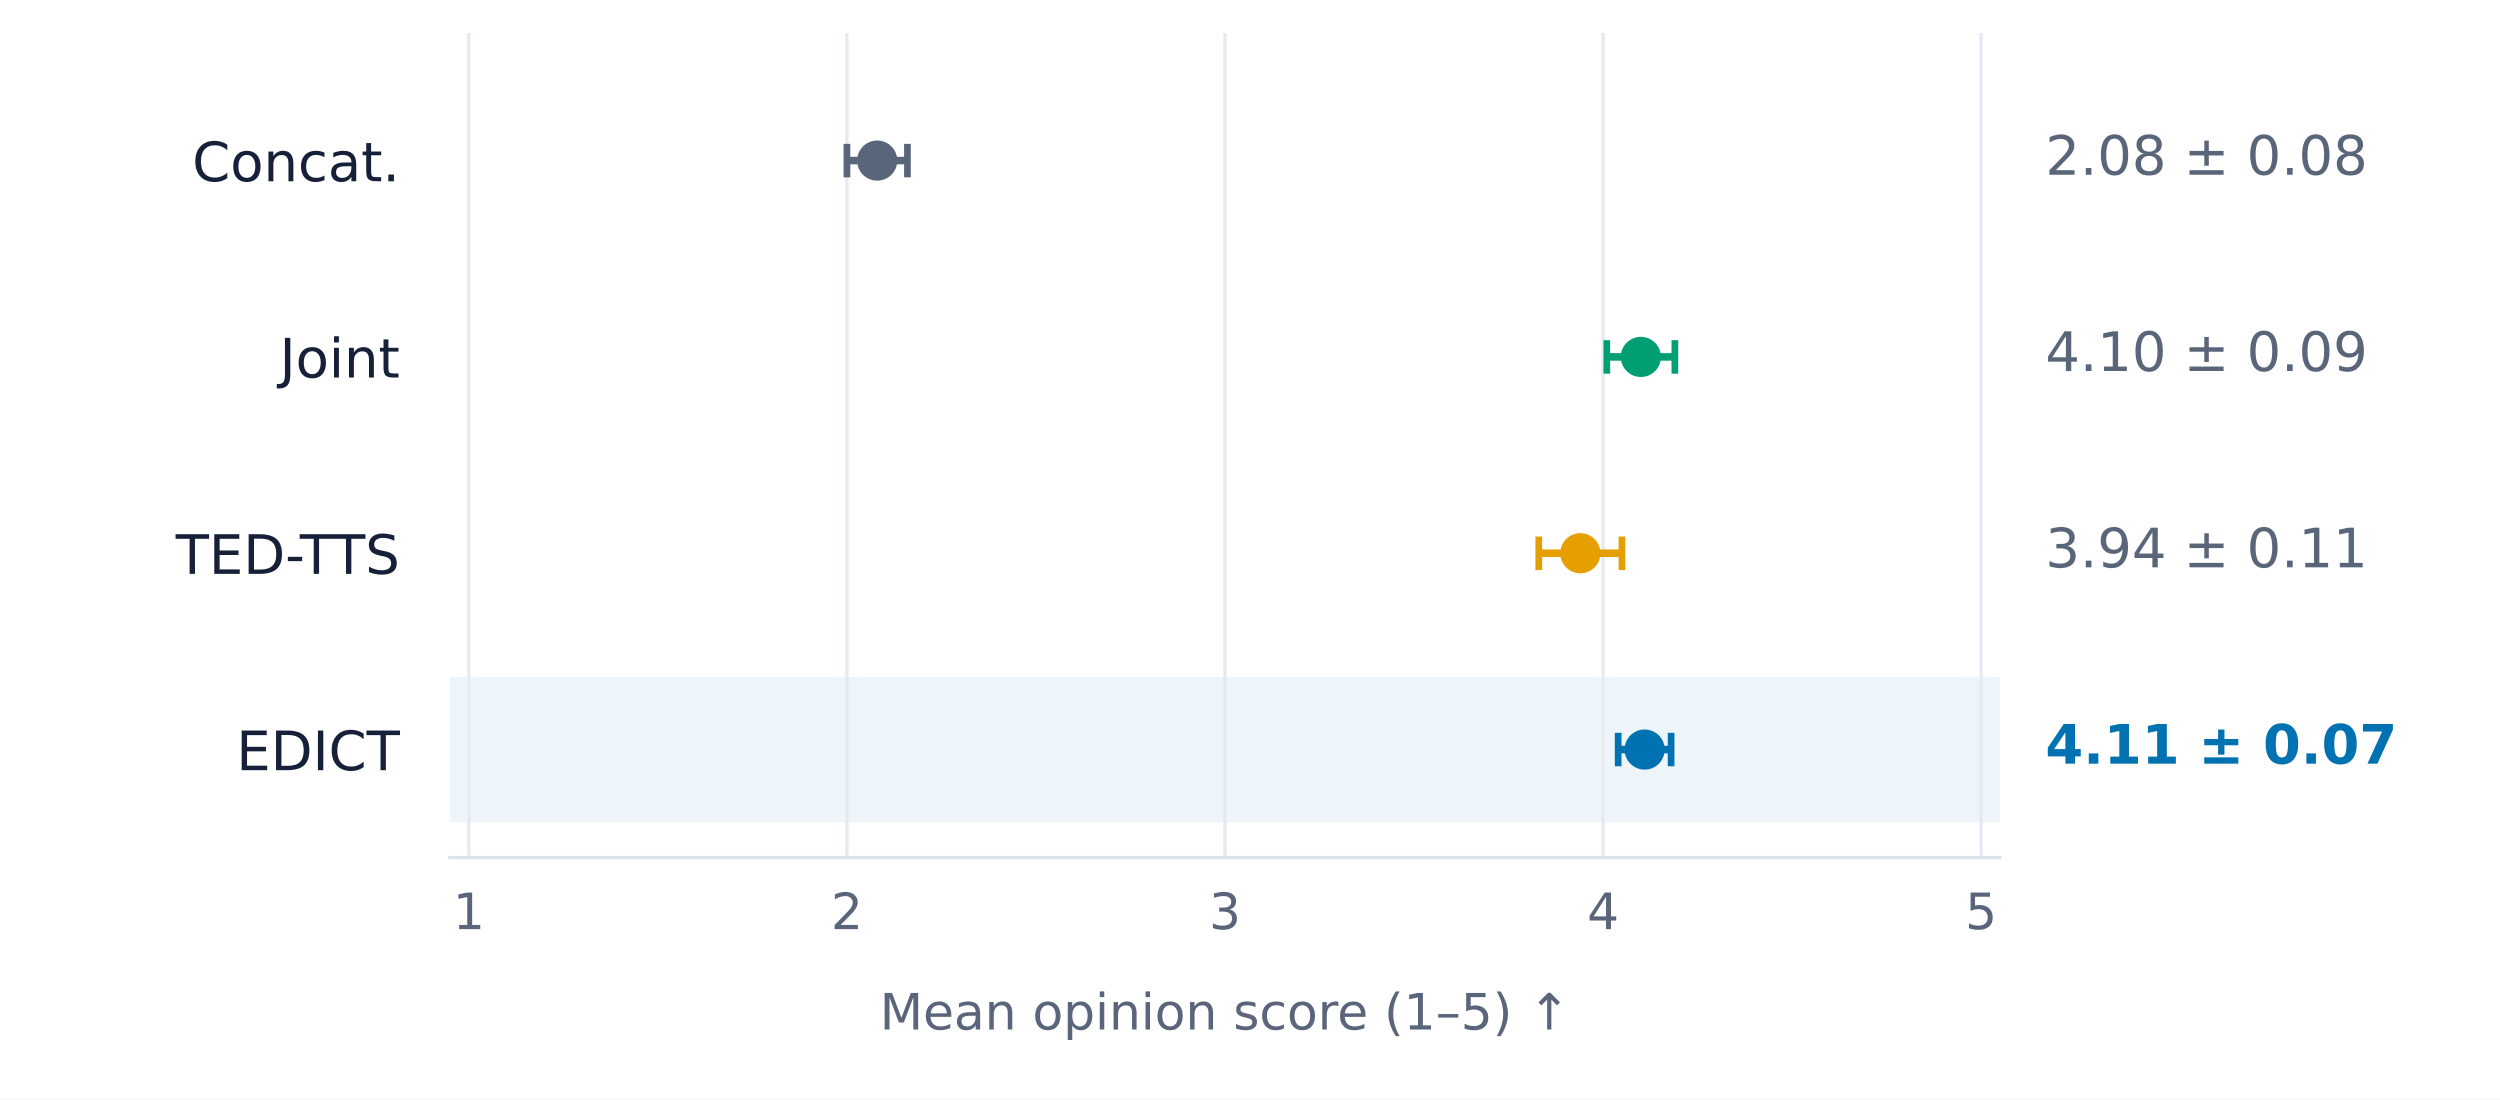
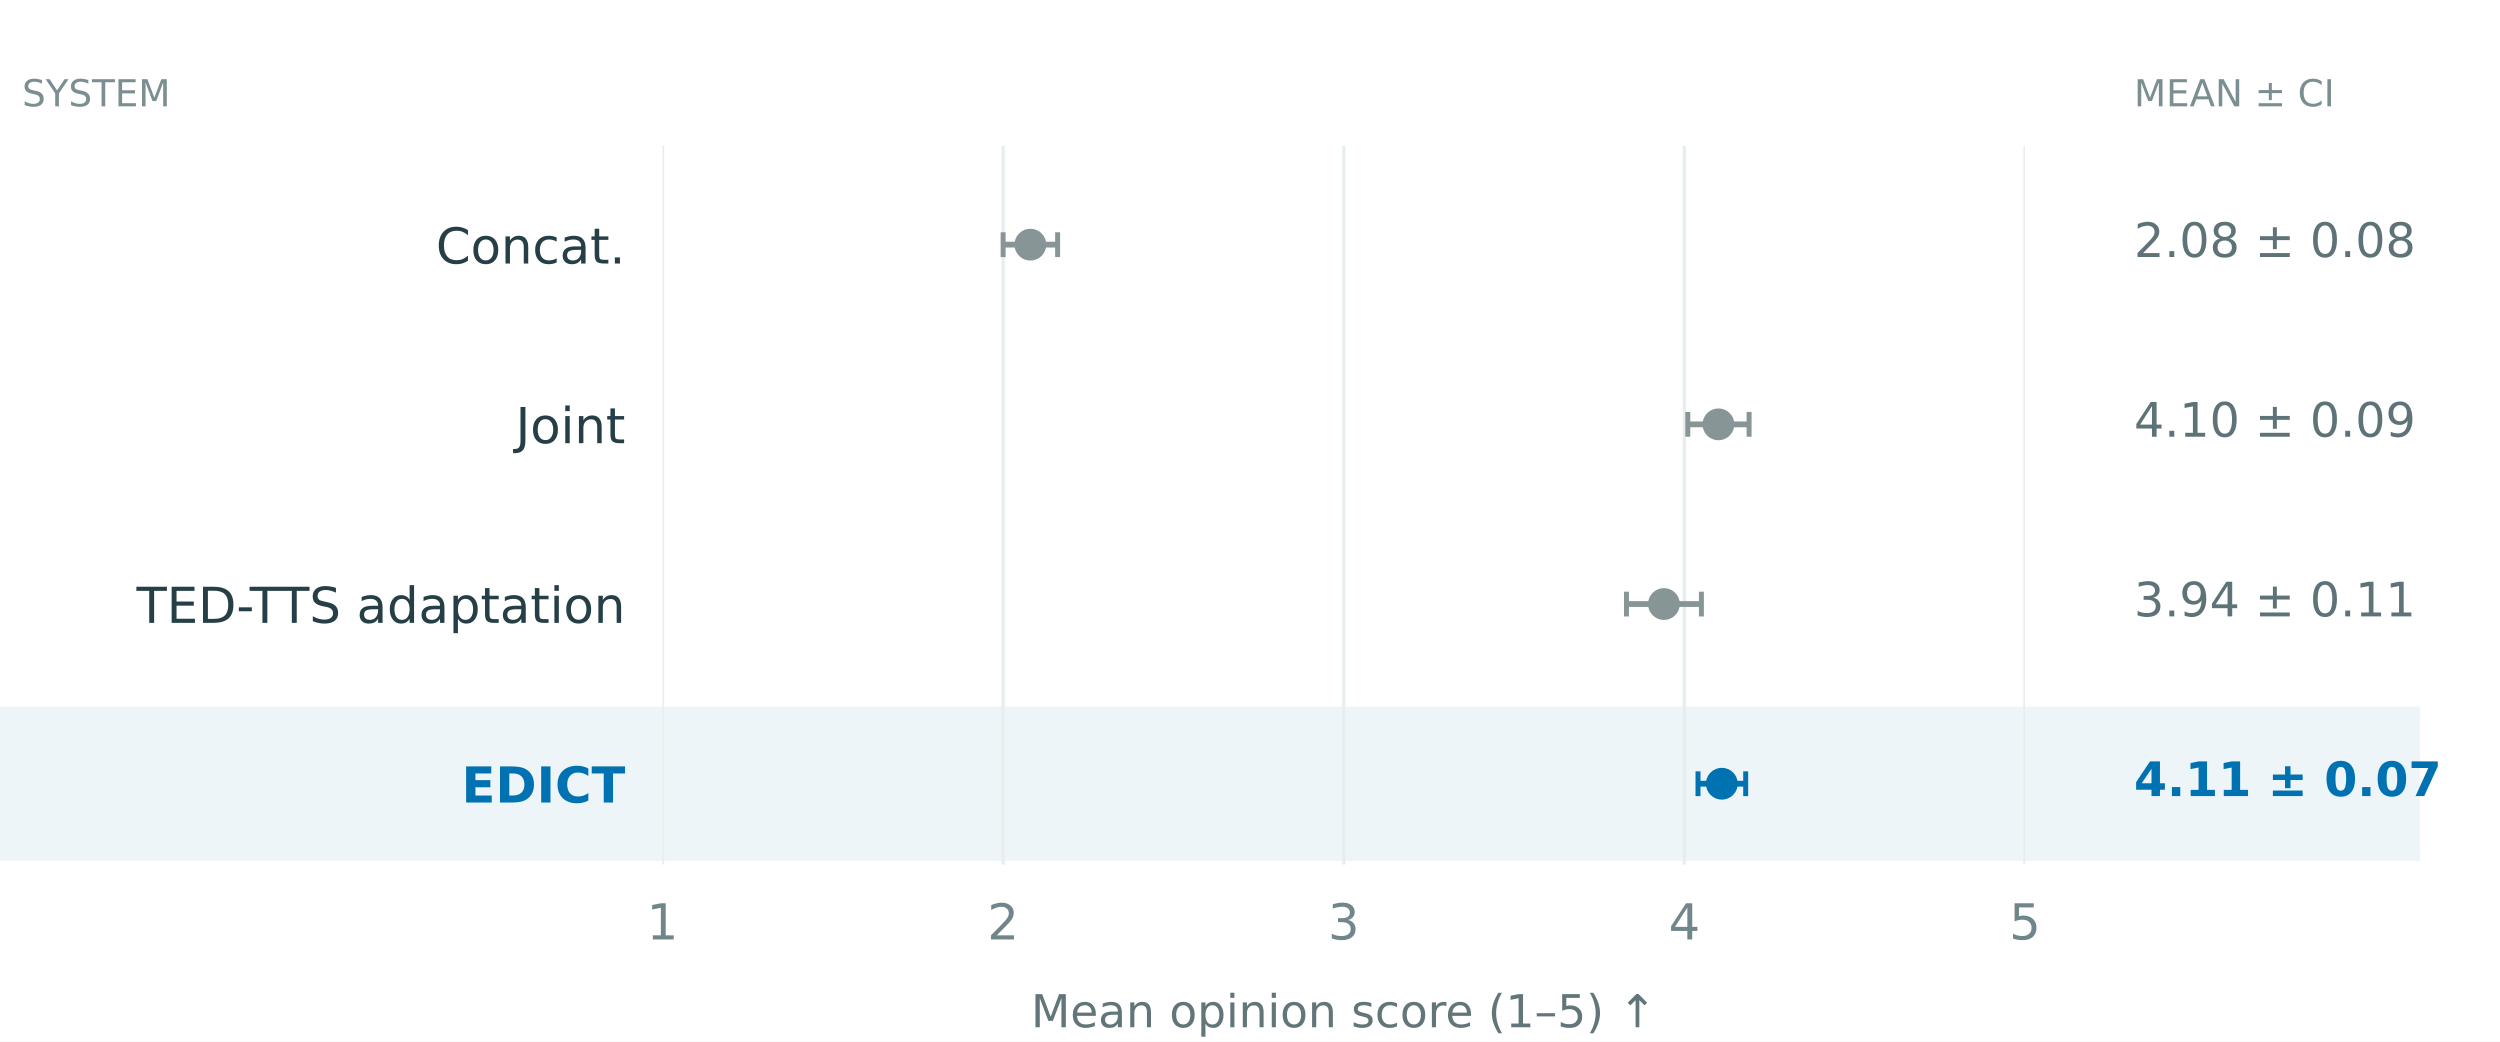
- <svg xmlns="http://www.w3.org/2000/svg" xmlns:xlink="http://www.w3.org/1999/xlink" width="597.6pt" height="262.8pt" viewBox="0 0 597.6 262.8" version="1.1">
+ <svg xmlns="http://www.w3.org/2000/svg" xmlns:xlink="http://www.w3.org/1999/xlink" width="604.8pt" height="252pt" viewBox="0 0 604.8 252" version="1.1">
  <defs>
    <style type="text/css">*{stroke-linejoin: round; stroke-linecap: butt}</style>
  </defs>
  <g id="figure_1">
    <g id="patch_1">
-       <path d="M 0 262.8  L 597.6 262.8  L 597.6 0  L 0 0  z " style="fill: #ffffff" />
+       <path d="M 0 252 L 604.8 252 L 604.8 0 L 0 0 z " style="fill: #ffffff" />
    </g>
    <g id="axes_1">
      <g id="patch_2">
-         <path d="M 107.568 204.984  L 478.08 204.984  L 478.08 7.884  L 107.568 7.884  z " style="fill: #ffffff" />
+         <path d="M 160.272 209.16 L 489.888 209.16 L 489.888 35.28 L 160.272 35.28 z " style="fill: #ffffff" />
      </g>
      <g id="patch_3">
-         <path d="M 107.568 162.279  L 478.08 162.279  L 478.08 196.068  L 107.568 196.068  z " clip-path="url(#p8310066288)" style="fill: #edf5fa; stroke: #edf5fa; stroke-linejoin: miter" />
+         <path d="M -4.536 170.906 L 585.477 170.906 L 585.477 208.291 L -4.536 208.291 z " style="fill: #edf5f8" />
      </g>
      <g id="matplotlib.axis_1">
        <g id="xtick_1">
          <g id="line2d_1">
-             <path d="M 112.086 204.984  L 112.086 7.884  " clip-path="url(#p8310066288)" style="fill: none; stroke: #e5eaf2; stroke-width: 0.8; stroke-linecap: square" />
+             <path d="M 160.272 209.16 L 160.272 35.28 " clip-path="url(#p2ff29ade0c)" style="fill: none; stroke: #e6eeee; stroke-width: 0.8; stroke-linecap: square" />
          </g>
          <g id="line2d_2" />
          <g id="text_1">
-             <text style="font-size: 12px; font-family: 'DejaVu Sans'; text-anchor: middle; fill: #5a657b" x="112.086" y="222.101" transform="rotate(-0 112.0864 222.1012)">1</text>
+             <text style="font-size: 12px; font-family: 'DejaVu Sans'; text-anchor: middle; fill: #71868a" x="160.272" y="227.277" transform="rotate(-0 160.272 227.2772)">1</text>
          </g>
        </g>
        <g id="xtick_2">
          <g id="line2d_3">
-             <path d="M 202.455 204.984  L 202.455 7.884  " clip-path="url(#p8310066288)" style="fill: none; stroke: #e5eaf2; stroke-width: 0.8; stroke-linecap: square" />
+             <path d="M 242.676 209.16 L 242.676 35.28 " clip-path="url(#p2ff29ade0c)" style="fill: none; stroke: #e6eeee; stroke-width: 0.8; stroke-linecap: square" />
          </g>
          <g id="line2d_4" />
          <g id="text_2">
-             <text style="font-size: 12px; font-family: 'DejaVu Sans'; text-anchor: middle; fill: #5a657b" x="202.455" y="222.101" transform="rotate(-0 202.4552 222.1012)">2</text>
+             <text style="font-size: 12px; font-family: 'DejaVu Sans'; text-anchor: middle; fill: #71868a" x="242.676" y="227.277" transform="rotate(-0 242.676 227.2772)">2</text>
          </g>
        </g>
        <g id="xtick_3">
          <g id="line2d_5">
-             <path d="M 292.824 204.984  L 292.824 7.884  " clip-path="url(#p8310066288)" style="fill: none; stroke: #e5eaf2; stroke-width: 0.8; stroke-linecap: square" />
+             <path d="M 325.08 209.16 L 325.08 35.28 " clip-path="url(#p2ff29ade0c)" style="fill: none; stroke: #e6eeee; stroke-width: 0.8; stroke-linecap: square" />
          </g>
          <g id="line2d_6" />
          <g id="text_3">
-             <text style="font-size: 12px; font-family: 'DejaVu Sans'; text-anchor: middle; fill: #5a657b" x="292.824" y="222.101" transform="rotate(-0 292.824 222.1012)">3</text>
+             <text style="font-size: 12px; font-family: 'DejaVu Sans'; text-anchor: middle; fill: #71868a" x="325.08" y="227.277" transform="rotate(-0 325.08 227.2772)">3</text>
          </g>
        </g>
        <g id="xtick_4">
          <g id="line2d_7">
-             <path d="M 383.193 204.984  L 383.193 7.884  " clip-path="url(#p8310066288)" style="fill: none; stroke: #e5eaf2; stroke-width: 0.8; stroke-linecap: square" />
+             <path d="M 407.484 209.16 L 407.484 35.28 " clip-path="url(#p2ff29ade0c)" style="fill: none; stroke: #e6eeee; stroke-width: 0.8; stroke-linecap: square" />
          </g>
          <g id="line2d_8" />
          <g id="text_4">
-             <text style="font-size: 12px; font-family: 'DejaVu Sans'; text-anchor: middle; fill: #5a657b" x="383.193" y="222.101" transform="rotate(-0 383.1928 222.1012)">4</text>
+             <text style="font-size: 12px; font-family: 'DejaVu Sans'; text-anchor: middle; fill: #71868a" x="407.484" y="227.277" transform="rotate(-0 407.484 227.2772)">4</text>
          </g>
        </g>
        <g id="xtick_5">
          <g id="line2d_9">
-             <path d="M 473.562 204.984  L 473.562 7.884  " clip-path="url(#p8310066288)" style="fill: none; stroke: #e5eaf2; stroke-width: 0.8; stroke-linecap: square" />
+             <path d="M 489.888 209.16 L 489.888 35.28 " clip-path="url(#p2ff29ade0c)" style="fill: none; stroke: #e6eeee; stroke-width: 0.8; stroke-linecap: square" />
          </g>
          <g id="line2d_10" />
          <g id="text_5">
-             <text style="font-size: 12px; font-family: 'DejaVu Sans'; text-anchor: middle; fill: #5a657b" x="473.562" y="222.101" transform="rotate(-0 473.5616 222.1012)">5</text>
+             <text style="font-size: 12px; font-family: 'DejaVu Sans'; text-anchor: middle; fill: #71868a" x="489.888" y="227.277" transform="rotate(-0 489.888 227.2772)">5</text>
          </g>
        </g>
        <g id="text_6">
-           <text style="font-size: 12px; font-family: 'DejaVu Sans'; text-anchor: middle; fill: #5a657b" x="292.824" y="246.102" transform="rotate(-0 292.824 246.1021)">Mean opinion score (1–5) ↑</text>
+           <text style="font-size: 11px; font-family: 'DejaVu Sans'; text-anchor: middle; fill: #62767a" x="325.08" y="248.518" transform="rotate(-0 325.08 248.5183)">Mean opinion score (1–5) ↑</text>
        </g>
      </g>
      <g id="matplotlib.axis_2">
        <g id="ytick_1">
          <g id="line2d_11" />
          <g id="text_7">
-             <text style="font-size: 13px; font-family: 'DejaVu Sans'; text-anchor: end; fill: #172039" x="95.568" y="43.326" transform="rotate(-0 95.568 43.32605)">Concat.</text>
+             <text style="font-size: 12px; font-family: 'DejaVu Sans'; text-anchor: end; fill: #263f47" x="151.272" y="63.747" transform="rotate(-0 151.272 63.74709)">Concat.</text>
          </g>
        </g>
        <g id="ytick_2">
          <g id="line2d_12" />
          <g id="text_8">
-             <text style="font-size: 13px; font-family: 'DejaVu Sans'; text-anchor: end; fill: #172039" x="95.568" y="90.255" transform="rotate(-0 95.568 90.25513)">Joint</text>
+             <text style="font-size: 12px; font-family: 'DejaVu Sans'; text-anchor: end; fill: #263f47" x="151.272" y="107.218" transform="rotate(-0 151.272 107.2176)">Joint</text>
          </g>
        </g>
        <g id="ytick_3">
          <g id="line2d_13" />
          <g id="text_9">
-             <text style="font-size: 13px; font-family: 'DejaVu Sans'; text-anchor: end; fill: #172039" x="95.568" y="137.183" transform="rotate(-0 95.568 137.1832)">TED-TTS</text>
+             <text style="font-size: 12px; font-family: 'DejaVu Sans'; text-anchor: end; fill: #263f47" x="151.272" y="150.688" transform="rotate(-0 151.272 150.6876)">TED-TTS adaptation</text>
          </g>
        </g>
        <g id="ytick_4">
          <g id="line2d_14" />
          <g id="text_10">
-             <text style="font-size: 13px; font-family: 'DejaVu Sans'; text-anchor: end; fill: #172039" x="95.568" y="184.112" transform="rotate(-0 95.568 184.1118)">EDICT</text>
-           </g>
-         </g>
-       </g>
-       <g id="patch_4">
-         <path d="M 107.568 204.984  L 478.08 204.984  " style="fill: none; stroke: #dce2ee; stroke-width: 0.8; stroke-linejoin: miter; stroke-linecap: square" />
+             <text style="font-weight: 700; font-size: 12px; font-family: 'DejaVu Sans'; text-anchor: end; fill: #0072b2" x="151.272" y="194.157" transform="rotate(-0 151.272 194.1571)">EDICT</text>
+           </g>
+         </g>
      </g>
      <g id="LineCollection_1">
-         <path d="M 202.455 38.388  L 216.914 38.388  " clip-path="url(#p8310066288)" style="fill: none; stroke: #596579; stroke-width: 1.8" />
+         <path d="M 242.676 59.188 L 255.861 59.188 " clip-path="url(#p2ff29ade0c)" style="fill: none; stroke: #879597; stroke-width: 1.4" />
      </g>
      <g id="line2d_15">
        <defs>
-           <path id="m7280240782" d="M 0 4  L 0 -4  " style="stroke: #596579; stroke-width: 1.6" />
-         </defs>
-         <g clip-path="url(#p8310066288)">
-           <use xlink:href="#m7280240782" x="202.455" y="38.388" style="fill: #596579; stroke: #596579; stroke-width: 1.6" />
+           <path id="m2935c28ef0" d="M 0 3 L 0 -3 " style="stroke: #879597; stroke-width: 1.2" />
+         </defs>
+         <g clip-path="url(#p2ff29ade0c)">
+           <use xlink:href="#m2935c28ef0" x="242.676" y="59.188" style="fill: #879597; stroke: #879597; stroke-width: 1.2" />
        </g>
      </g>
      <g id="line2d_16">
-         <g clip-path="url(#p8310066288)">
-           <use xlink:href="#m7280240782" x="216.914" y="38.388" style="fill: #596579; stroke: #596579; stroke-width: 1.6" />
+         <g clip-path="url(#p2ff29ade0c)">
+           <use xlink:href="#m2935c28ef0" x="255.861" y="59.188" style="fill: #879597; stroke: #879597; stroke-width: 1.2" />
        </g>
      </g>
      <g id="text_11">
-         <text style="font-size: 13px; font-family: 'DejaVu Sans'; text-anchor: start; fill: #596579" x="488.924" y="41.765" transform="rotate(-0 488.9243 41.76452)">2.08 ± 0.08</text>
+         <text style="font-size: 11.5px; font-family: 'DejaVu Sans'; text-anchor: start; fill: #5e7377" x="516.257" y="62.176" transform="rotate(-0 516.2573 62.1758)">2.08 ± 0.08</text>
      </g>
      <g id="LineCollection_2">
-         <path d="M 384.096 85.316  L 400.363 85.316  " clip-path="url(#p8310066288)" style="fill: none; stroke: #009e73; stroke-width: 1.8" />
+         <path d="M 408.308 102.659 L 423.141 102.659 " clip-path="url(#p2ff29ade0c)" style="fill: none; stroke: #879597; stroke-width: 1.4" />
      </g>
      <g id="line2d_17">
-         <defs>
-           <path id="mb501638234" d="M 0 4  L 0 -4  " style="stroke: #009e73; stroke-width: 1.6" />
-         </defs>
-         <g clip-path="url(#p8310066288)">
-           <use xlink:href="#mb501638234" x="384.096" y="85.316" style="fill: #009e73; stroke: #009e73; stroke-width: 1.6" />
+         <g clip-path="url(#p2ff29ade0c)">
+           <use xlink:href="#m2935c28ef0" x="408.308" y="102.659" style="fill: #879597; stroke: #879597; stroke-width: 1.2" />
        </g>
      </g>
      <g id="line2d_18">
-         <g clip-path="url(#p8310066288)">
-           <use xlink:href="#mb501638234" x="400.363" y="85.316" style="fill: #009e73; stroke: #009e73; stroke-width: 1.6" />
+         <g clip-path="url(#p2ff29ade0c)">
+           <use xlink:href="#m2935c28ef0" x="423.141" y="102.659" style="fill: #879597; stroke: #879597; stroke-width: 1.2" />
        </g>
      </g>
      <g id="text_12">
-         <text style="font-size: 13px; font-family: 'DejaVu Sans'; text-anchor: start; fill: #596579" x="488.924" y="88.693" transform="rotate(-0 488.9243 88.6931)">4.10 ± 0.09</text>
+         <text style="font-size: 11.5px; font-family: 'DejaVu Sans'; text-anchor: start; fill: #5e7377" x="516.257" y="105.646" transform="rotate(-0 516.2573 105.6458)">4.10 ± 0.09</text>
      </g>
      <g id="LineCollection_3">
-         <path d="M 367.83 132.245  L 387.711 132.245  " clip-path="url(#p8310066288)" style="fill: none; stroke: #e69f00; stroke-width: 1.8" />
+         <path d="M 393.475 146.129 L 411.604 146.129 " clip-path="url(#p2ff29ade0c)" style="fill: none; stroke: #879597; stroke-width: 1.4" />
      </g>
      <g id="line2d_19">
-         <defs>
-           <path id="m7249622d3c" d="M 0 4  L 0 -4  " style="stroke: #e69f00; stroke-width: 1.6" />
-         </defs>
-         <g clip-path="url(#p8310066288)">
-           <use xlink:href="#m7249622d3c" x="367.83" y="132.245" style="fill: #e69f00; stroke: #e69f00; stroke-width: 1.6" />
+         <g clip-path="url(#p2ff29ade0c)">
+           <use xlink:href="#m2935c28ef0" x="393.475" y="146.129" style="fill: #879597; stroke: #879597; stroke-width: 1.2" />
        </g>
      </g>
      <g id="line2d_20">
-         <g clip-path="url(#p8310066288)">
-           <use xlink:href="#m7249622d3c" x="387.711" y="132.245" style="fill: #e69f00; stroke: #e69f00; stroke-width: 1.6" />
+         <g clip-path="url(#p2ff29ade0c)">
+           <use xlink:href="#m2935c28ef0" x="411.604" y="146.129" style="fill: #879597; stroke: #879597; stroke-width: 1.2" />
        </g>
      </g>
      <g id="text_13">
-         <text style="font-size: 13px; font-family: 'DejaVu Sans'; text-anchor: start; fill: #596579" x="488.924" y="135.622" transform="rotate(-0 488.9243 135.6217)">3.94 ± 0.11</text>
+         <text style="font-size: 11.5px; font-family: 'DejaVu Sans'; text-anchor: start; fill: #5e7377" x="516.257" y="149.116" transform="rotate(-0 516.2573 149.1158)">3.94 ± 0.11</text>
      </g>
      <g id="LineCollection_4">
-         <path d="M 386.808 179.173  L 399.459 179.173  " clip-path="url(#p8310066288)" style="fill: none; stroke: #0072b2; stroke-width: 1.8" />
+         <path d="M 410.78 189.599 L 422.317 189.599 " clip-path="url(#p2ff29ade0c)" style="fill: none; stroke: #0072b2; stroke-width: 1.4" />
      </g>
      <g id="line2d_21">
        <defs>
-           <path id="ma0fa5fb0ac" d="M 0 4  L 0 -4  " style="stroke: #0072b2; stroke-width: 1.6" />
-         </defs>
-         <g clip-path="url(#p8310066288)">
-           <use xlink:href="#ma0fa5fb0ac" x="386.808" y="179.173" style="fill: #0072b2; stroke: #0072b2; stroke-width: 1.6" />
+           <path id="m919df42763" d="M 0 3 L 0 -3 " style="stroke: #0072b2; stroke-width: 1.2" />
+         </defs>
+         <g clip-path="url(#p2ff29ade0c)">
+           <use xlink:href="#m919df42763" x="410.78" y="189.599" style="fill: #0072b2; stroke: #0072b2; stroke-width: 1.2" />
        </g>
      </g>
      <g id="line2d_22">
-         <g clip-path="url(#p8310066288)">
-           <use xlink:href="#ma0fa5fb0ac" x="399.459" y="179.173" style="fill: #0072b2; stroke: #0072b2; stroke-width: 1.6" />
+         <g clip-path="url(#p2ff29ade0c)">
+           <use xlink:href="#m919df42763" x="422.317" y="189.599" style="fill: #0072b2; stroke: #0072b2; stroke-width: 1.2" />
        </g>
      </g>
      <g id="text_14">
-         <text style="font-weight: 700; font-size: 13px; font-family: 'DejaVu Sans'; text-anchor: start; fill: #0072b2" x="488.924" y="182.55" transform="rotate(-0 488.9243 182.5502)">4.11 ± 0.07</text>
+         <text style="font-weight: 700; font-size: 11.5px; font-family: 'DejaVu Sans'; text-anchor: start; fill: #0072b2" x="516.257" y="192.586" transform="rotate(-0 516.2573 192.5858)">4.11 ± 0.07</text>
+       </g>
+       <g id="text_15">
+         <text style="font-size: 9px; font-family: 'DejaVu Sans'; text-anchor: start; fill: #7b8e91" x="5.352" y="25.717" transform="rotate(-0 5.35248 25.7166)">SYSTEM</text>
+       </g>
+       <g id="text_16">
+         <text style="font-size: 9px; font-family: 'DejaVu Sans'; text-anchor: start; fill: #7b8e91" x="516.257" y="25.717" transform="rotate(-0 516.2573 25.7166)">MEAN ± CI</text>
      </g>
      <g id="line2d_23">
        <defs>
-           <path id="m3e4697105c" d="M 0 4  C 1.061 4 2.078 3.579 2.828 2.828  C 3.579 2.078 4 1.061 4 0  C 4 -1.061 3.579 -2.078 2.828 -2.828  C 2.078 -3.579 1.061 -4 0 -4  C -1.061 -4 -2.078 -3.579 -2.828 -2.828  C -3.579 -2.078 -4 -1.061 -4 0  C -4 1.061 -3.579 2.078 -2.828 2.828  C -2.078 3.579 -1.061 4 0 4  z " style="stroke: #596579; stroke-width: 1.6" />
-         </defs>
-         <g clip-path="url(#p8310066288)">
-           <use xlink:href="#m3e4697105c" x="209.685" y="38.388" style="fill: #596579; stroke: #596579; stroke-width: 1.6" />
+           <path id="m1d02518c17" d="M 0 3.25 C 0.862 3.25 1.689 2.908 2.298 2.298 C 2.908 1.689 3.25 0.862 3.25 0 C 3.25 -0.862 2.908 -1.689 2.298 -2.298 C 1.689 -2.908 0.862 -3.25 0 -3.25 C -0.862 -3.25 -1.689 -2.908 -2.298 -2.298 C -2.908 -1.689 -3.25 -0.862 -3.25 0 C -3.25 0.862 -2.908 1.689 -2.298 2.298 C -1.689 2.908 -0.862 3.25 0 3.25 z " style="stroke: #879597; stroke-width: 1.2" />
+         </defs>
+         <g clip-path="url(#p2ff29ade0c)">
+           <use xlink:href="#m1d02518c17" x="249.268" y="59.188" style="fill: #879597; stroke: #879597; stroke-width: 1.2" />
        </g>
      </g>
      <g id="line2d_24">
-         <defs>
-           <path id="mb65b06e8aa" d="M 0 4  C 1.061 4 2.078 3.579 2.828 2.828  C 3.579 2.078 4 1.061 4 0  C 4 -1.061 3.579 -2.078 2.828 -2.828  C 2.078 -3.579 1.061 -4 0 -4  C -1.061 -4 -2.078 -3.579 -2.828 -2.828  C -3.579 -2.078 -4 -1.061 -4 0  C -4 1.061 -3.579 2.078 -2.828 2.828  C -2.078 3.579 -1.061 4 0 4  z " style="stroke: #009e73; stroke-width: 1.6" />
-         </defs>
-         <g clip-path="url(#p8310066288)">
-           <use xlink:href="#mb65b06e8aa" x="392.23" y="85.316" style="fill: #009e73; stroke: #009e73; stroke-width: 1.6" />
+         <g clip-path="url(#p2ff29ade0c)">
+           <use xlink:href="#m1d02518c17" x="415.724" y="102.659" style="fill: #879597; stroke: #879597; stroke-width: 1.2" />
        </g>
      </g>
      <g id="line2d_25">
-         <defs>
-           <path id="mcd9092bedd" d="M 0 4  C 1.061 4 2.078 3.579 2.828 2.828  C 3.579 2.078 4 1.061 4 0  C 4 -1.061 3.579 -2.078 2.828 -2.828  C 2.078 -3.579 1.061 -4 0 -4  C -1.061 -4 -2.078 -3.579 -2.828 -2.828  C -3.579 -2.078 -4 -1.061 -4 0  C -4 1.061 -3.579 2.078 -2.828 2.828  C -2.078 3.579 -1.061 4 0 4  z " style="stroke: #e69f00; stroke-width: 1.6" />
-         </defs>
-         <g clip-path="url(#p8310066288)">
-           <use xlink:href="#mcd9092bedd" x="377.771" y="132.245" style="fill: #e69f00; stroke: #e69f00; stroke-width: 1.6" />
+         <g clip-path="url(#p2ff29ade0c)">
+           <use xlink:href="#m1d02518c17" x="402.54" y="146.129" style="fill: #879597; stroke: #879597; stroke-width: 1.2" />
        </g>
      </g>
      <g id="line2d_26">
        <defs>
-           <path id="m946846fcc3" d="M 0 4  C 1.061 4 2.078 3.579 2.828 2.828  C 3.579 2.078 4 1.061 4 0  C 4 -1.061 3.579 -2.078 2.828 -2.828  C 2.078 -3.579 1.061 -4 0 -4  C -1.061 -4 -2.078 -3.579 -2.828 -2.828  C -3.579 -2.078 -4 -1.061 -4 0  C -4 1.061 -3.579 2.078 -2.828 2.828  C -2.078 3.579 -1.061 4 0 4  z " style="stroke: #0072b2; stroke-width: 1.6" />
-         </defs>
-         <g clip-path="url(#p8310066288)">
-           <use xlink:href="#m946846fcc3" x="393.133" y="179.173" style="fill: #0072b2; stroke: #0072b2; stroke-width: 1.6" />
+           <path id="m84047be16d" d="M 0 3.25 C 0.862 3.25 1.689 2.908 2.298 2.298 C 2.908 1.689 3.25 0.862 3.25 0 C 3.25 -0.862 2.908 -1.689 2.298 -2.298 C 1.689 -2.908 0.862 -3.25 0 -3.25 C -0.862 -3.25 -1.689 -2.908 -2.298 -2.298 C -2.908 -1.689 -3.25 -0.862 -3.25 0 C -3.25 0.862 -2.908 1.689 -2.298 2.298 C -1.689 2.908 -0.862 3.25 0 3.25 z " style="stroke: #0072b2; stroke-width: 1.2" />
+         </defs>
+         <g clip-path="url(#p2ff29ade0c)">
+           <use xlink:href="#m84047be16d" x="416.548" y="189.599" style="fill: #0072b2; stroke: #0072b2; stroke-width: 1.2" />
        </g>
      </g>
    </g>
  </g>
  <defs>
-     <clipPath id="p8310066288">
-       <rect x="107.568" y="7.884" width="370.512" height="197.1" />
+     <clipPath id="p2ff29ade0c">
+       <rect x="160.272" y="35.28" width="329.616" height="173.88" />
    </clipPath>
  </defs>
</svg>
